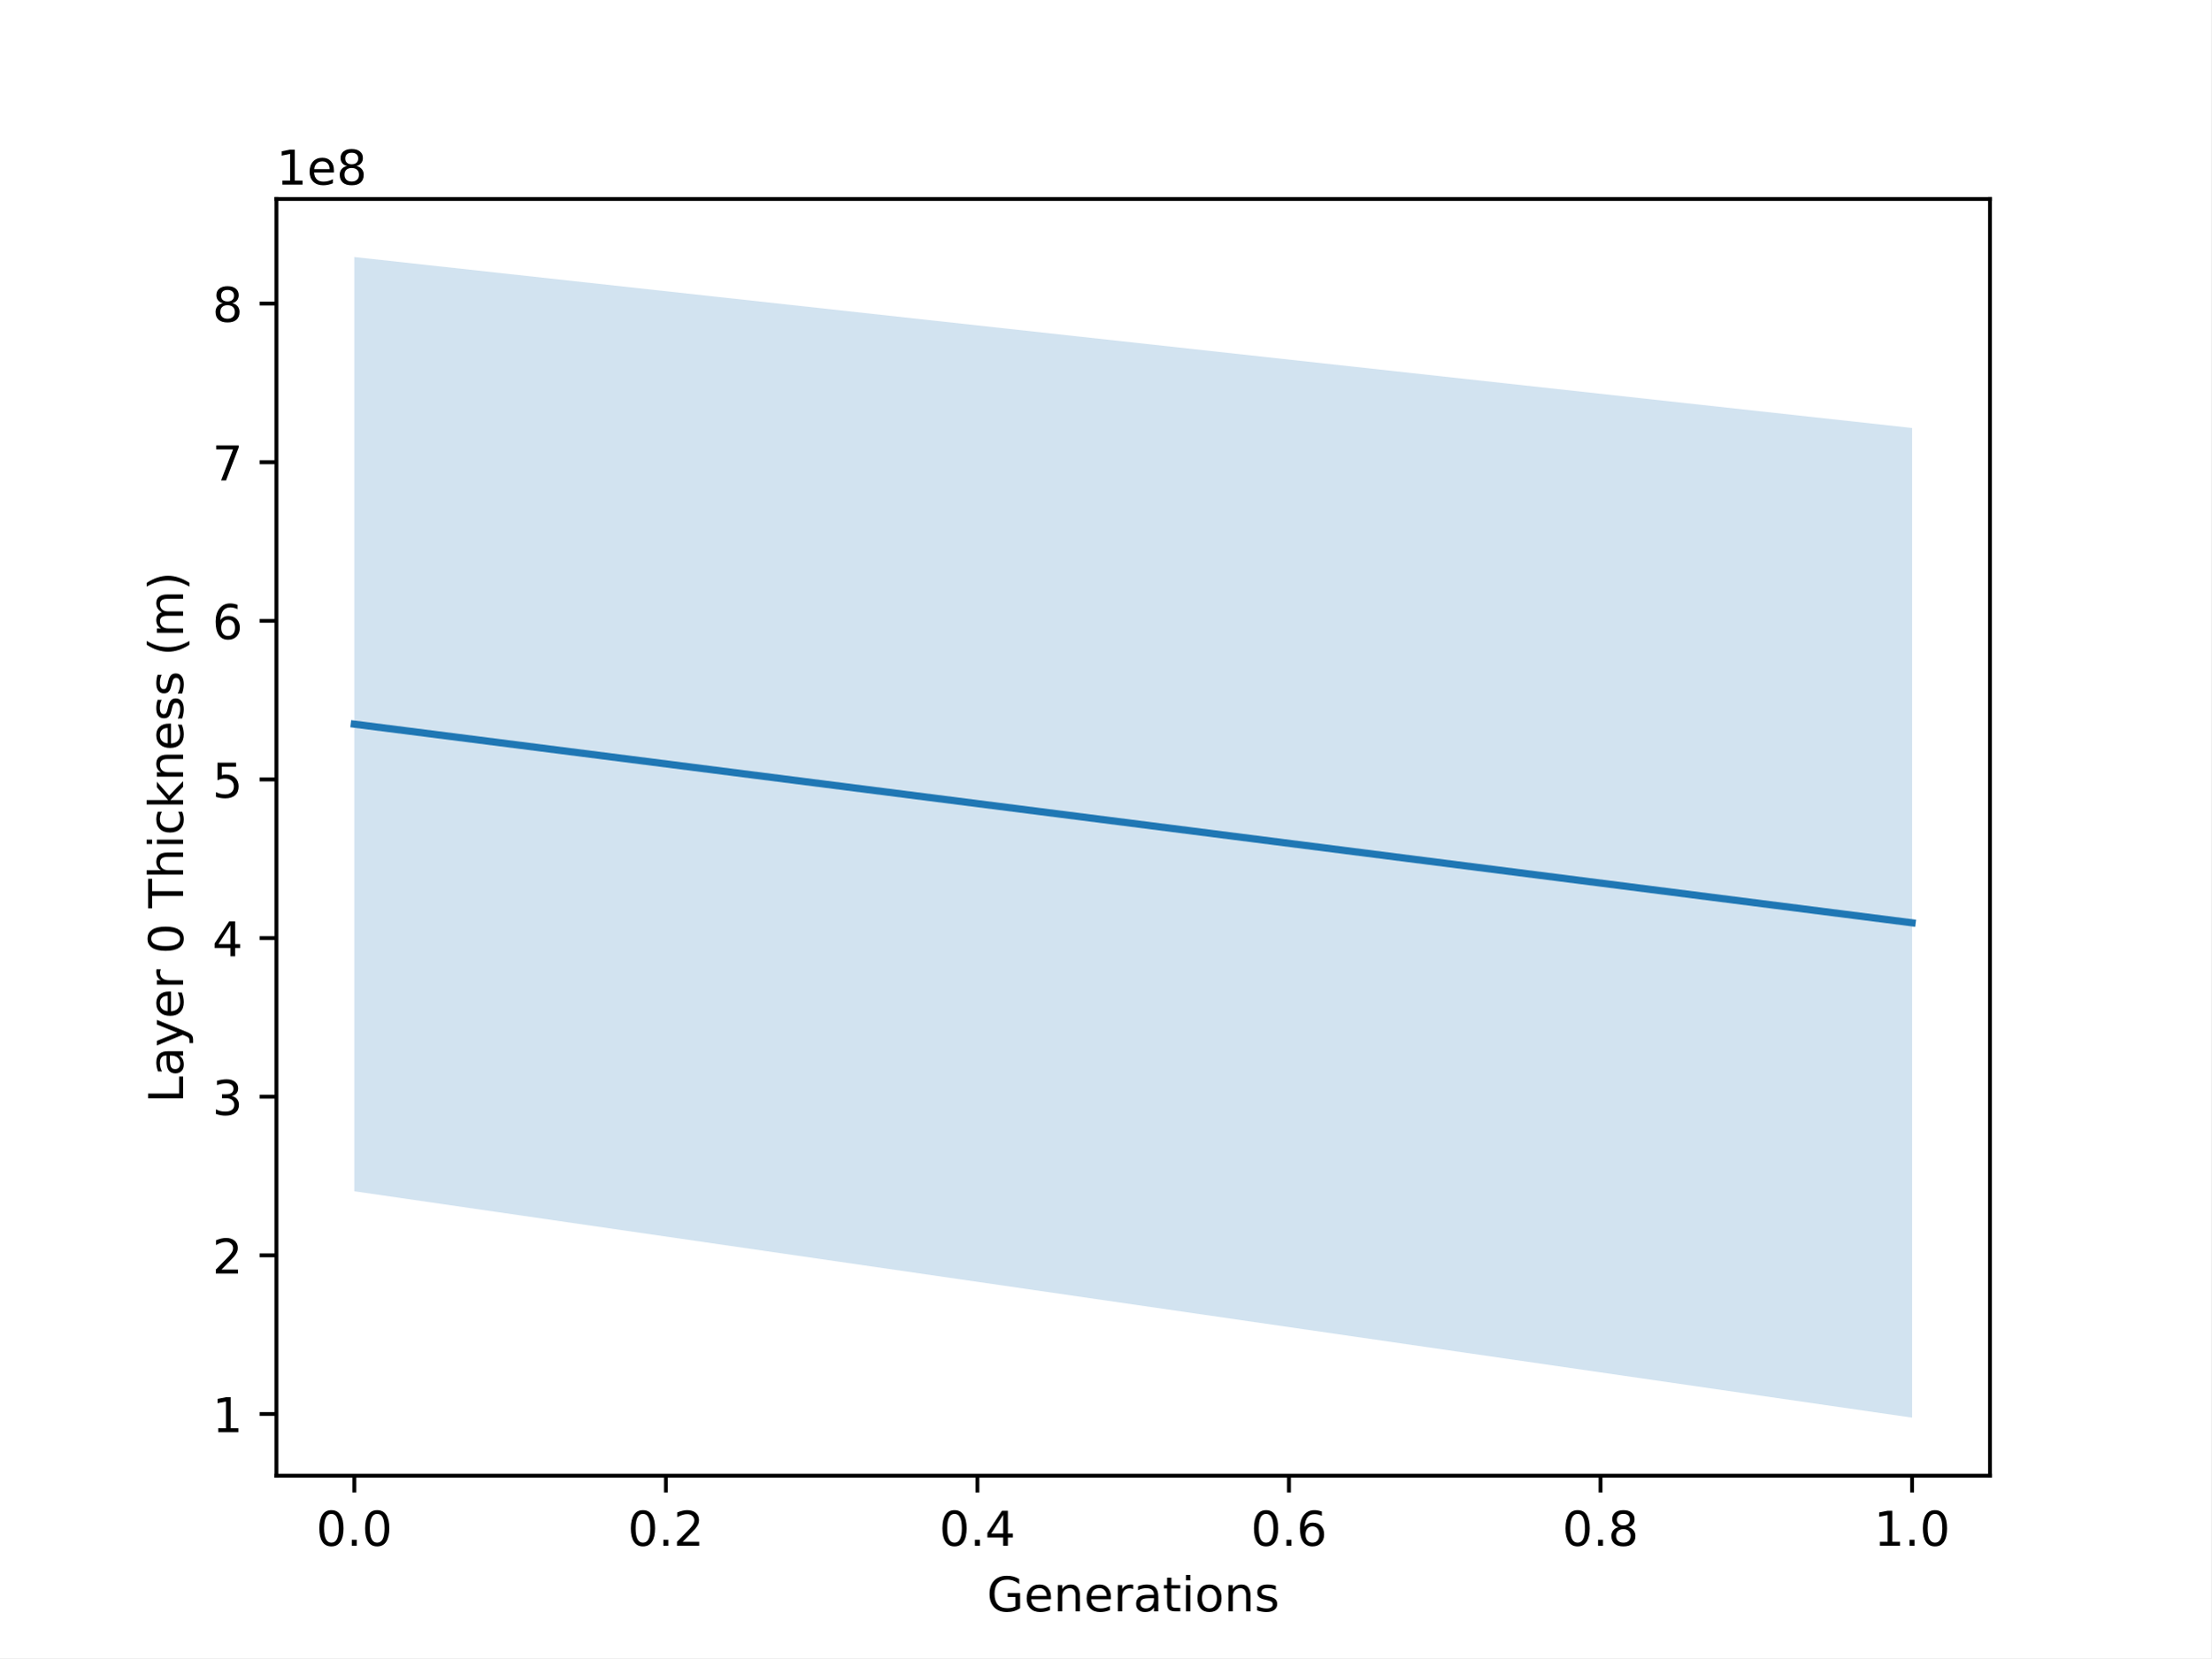
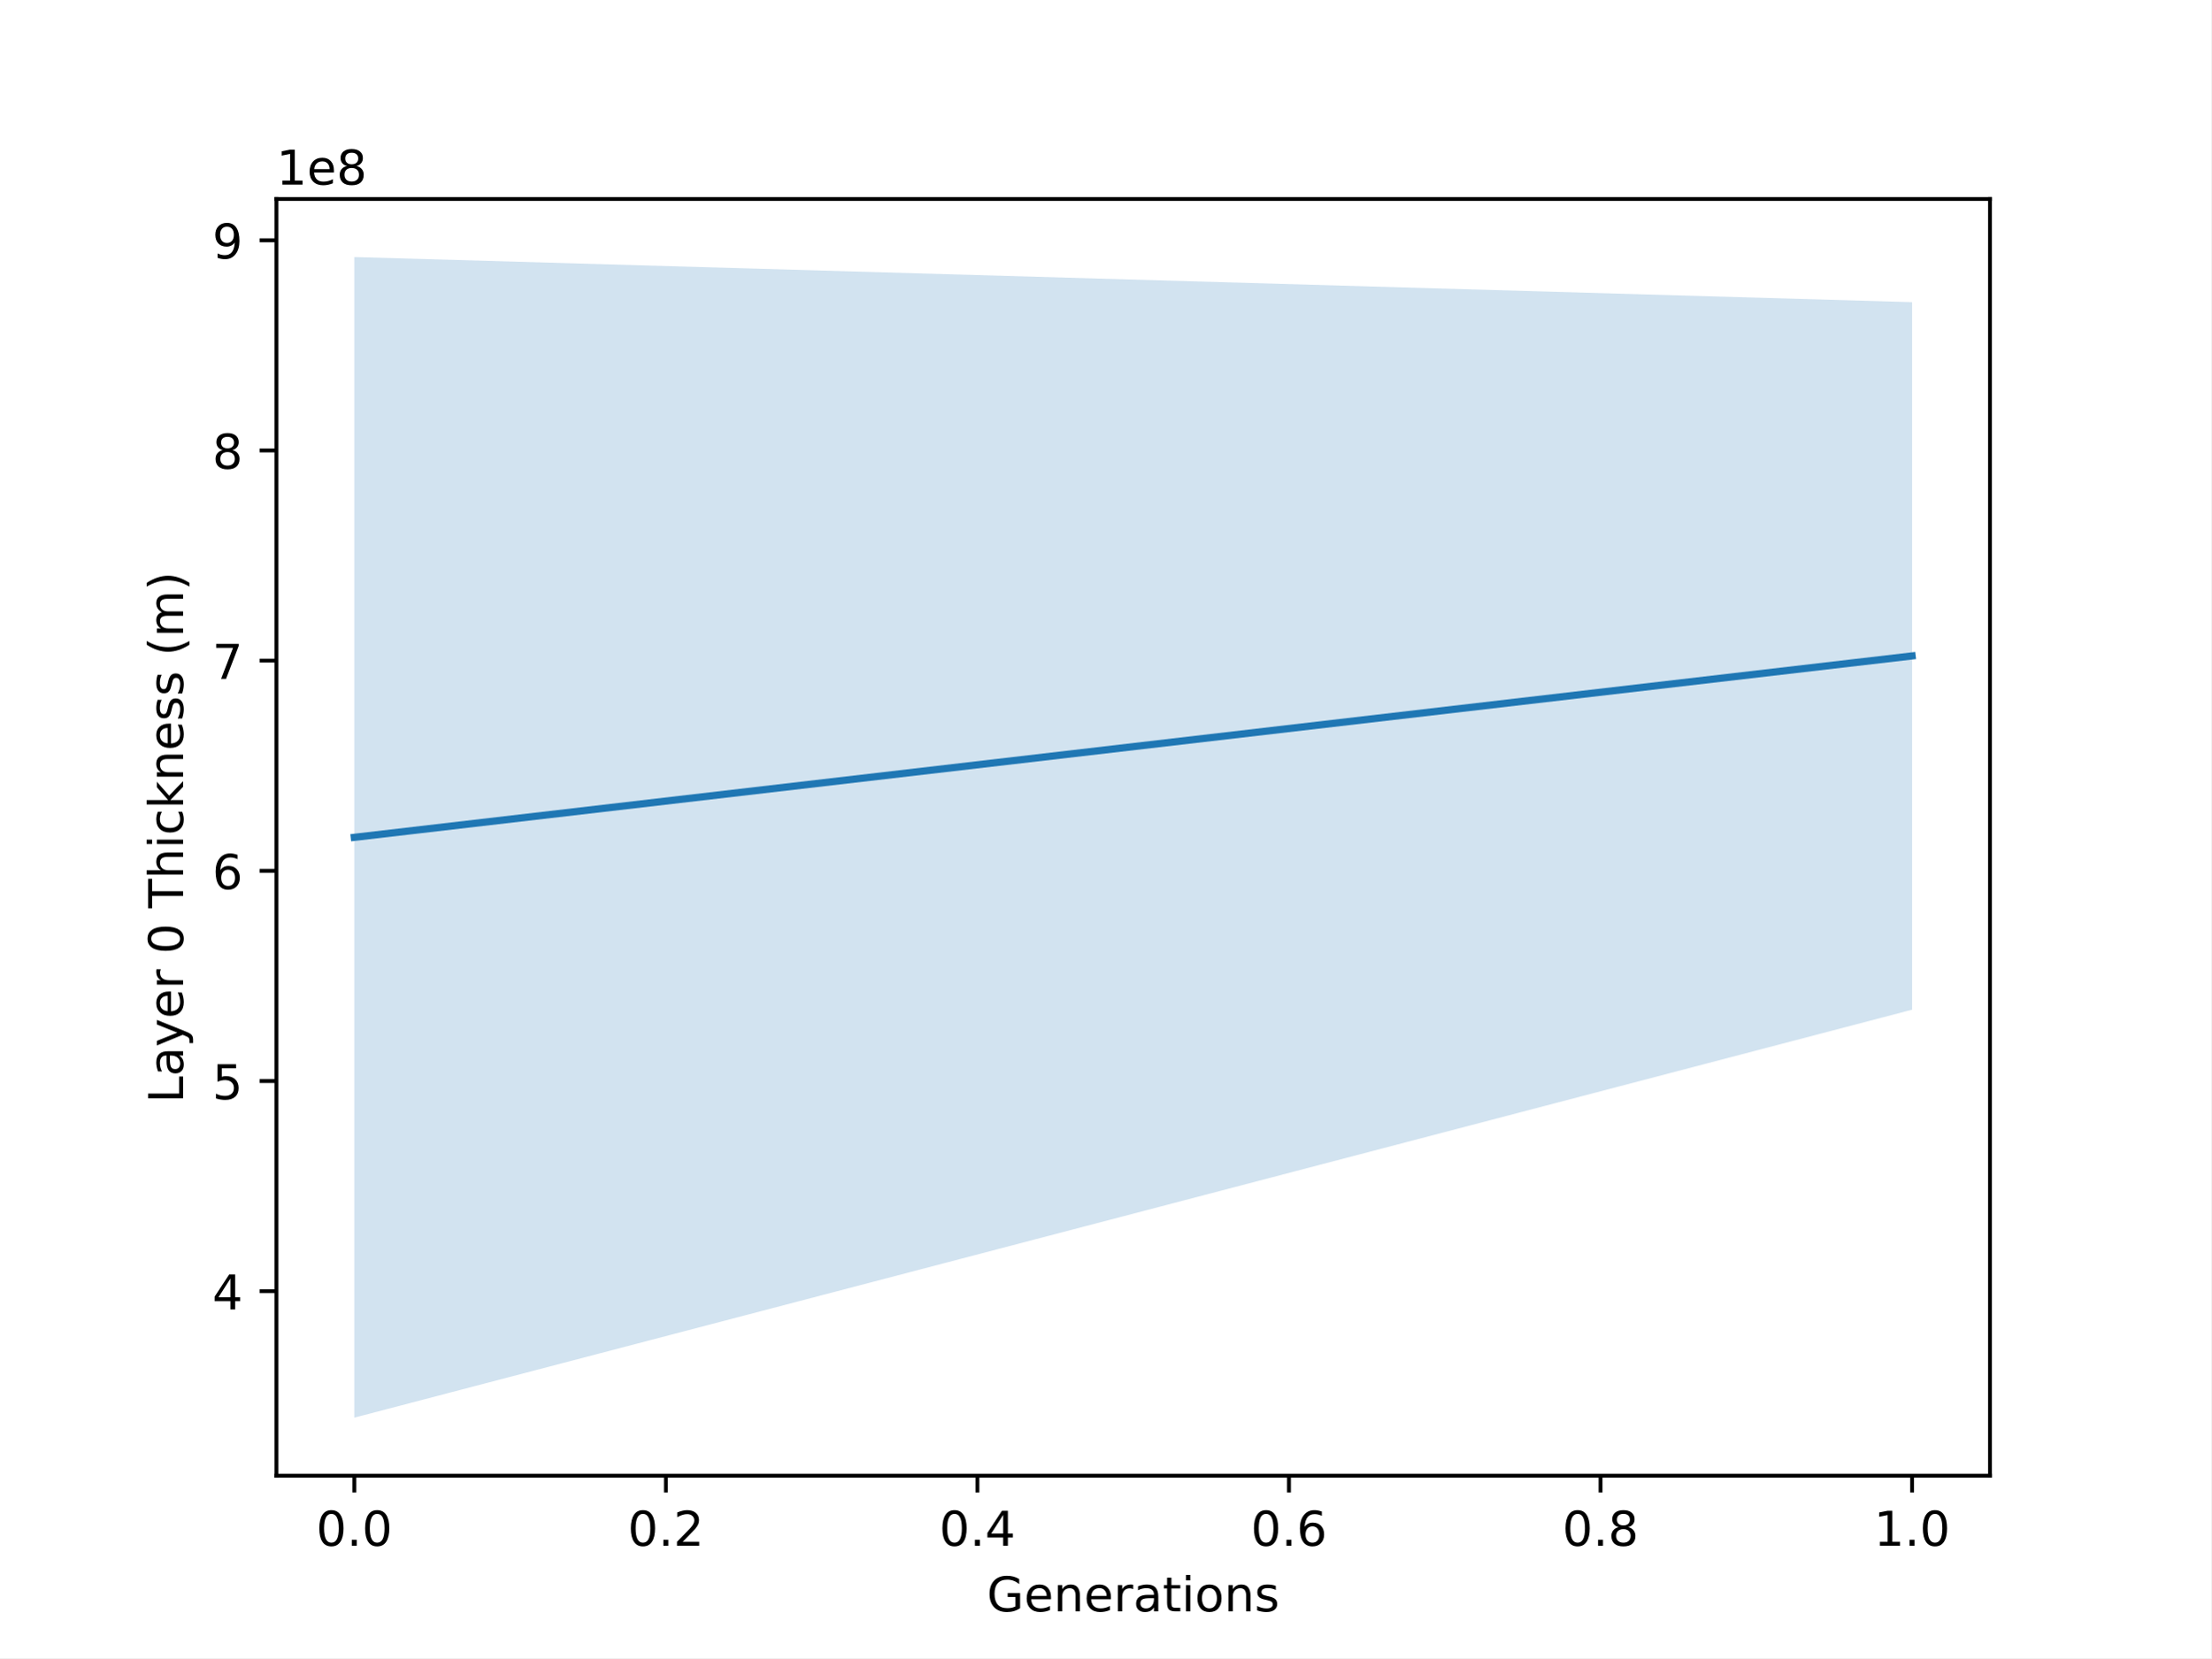
<svg xmlns="http://www.w3.org/2000/svg" xmlns:xlink="http://www.w3.org/1999/xlink" width="460.8pt" height="345.6pt" viewBox="0 0 460.8 345.6" version="1.1">
  <defs>
    <style type="text/css">*{stroke-linejoin: round; stroke-linecap: butt}</style>
  </defs>
  <g id="figure_1">
    <g id="patch_1">
      <path d="M 0 345.6  L 460.8 345.6  L 460.8 0  L 0 0  z " style="fill: #ffffff" />
    </g>
    <g id="axes_1">
      <g id="patch_2">
        <path d="M 57.6 307.584  L 414.72 307.584  L 414.72 41.472  L 57.6 41.472  z " style="fill: #ffffff" />
      </g>
      <g id="PolyCollection_1">
-         <path d="M 73.833 53.568  L 73.833 248.3  L 398.487 295.488  L 398.487 89.199  L 398.487 89.199  L 73.833 53.568  z " clip-path="url(#p567088ee14)" style="fill: #1f77b4; fill-opacity: 0.2" />
+         <path d="M 73.833 53.568  L 73.833 295.488  L 398.487 210.452  L 398.487 62.976  L 398.487 62.976  L 73.833 53.568  z " clip-path="url(#p6d85aee843)" style="fill: #1f77b4; fill-opacity: 0.2" />
      </g>
      <g id="matplotlib.axis_1">
        <g id="xtick_1">
          <g id="line2d_1">
            <defs>
-               <path id="me313d6b920" d="M 0 0  L 0 3.5  " style="stroke: #000000; stroke-width: 0.8" />
+               <path id="m1da5fcaf8e" d="M 0 0  L 0 3.5  " style="stroke: #000000; stroke-width: 0.8" />
            </defs>
            <g>
-               <use xlink:href="#me313d6b920" x="73.833" y="307.584" style="stroke: #000000; stroke-width: 0.8" />
+               <use xlink:href="#m1da5fcaf8e" x="73.833" y="307.584" style="stroke: #000000; stroke-width: 0.8" />
            </g>
          </g>
          <g id="text_1">
            <g transform="translate(65.88116 322.1824)scale(0.1 -0.1)">
              <defs>
                <path id="DejaVuSans-30" d="M 2034 4250  Q 1547 4250 1301 3770  Q 1056 3291 1056 2328  Q 1056 1369 1301 889  Q 1547 409 2034 409  Q 2525 409 2770 889  Q 3016 1369 3016 2328  Q 3016 3291 2770 3770  Q 2525 4250 2034 4250  z M 2034 4750  Q 2819 4750 3233 4129  Q 3647 3509 3647 2328  Q 3647 1150 3233 529  Q 2819 -91 2034 -91  Q 1250 -91 836 529  Q 422 1150 422 2328  Q 422 3509 836 4129  Q 1250 4750 2034 4750  z " transform="scale(0.015625)" />
                <path id="DejaVuSans-2e" d="M 684 794  L 1344 794  L 1344 0  L 684 0  L 684 794  z " transform="scale(0.015625)" />
              </defs>
              <use xlink:href="#DejaVuSans-30" />
              <use xlink:href="#DejaVuSans-2e" x="63.623" />
              <use xlink:href="#DejaVuSans-30" x="95.41" />
            </g>
          </g>
        </g>
        <g id="xtick_2">
          <g id="line2d_2">
            <g>
-               <use xlink:href="#me313d6b920" x="138.764" y="307.584" style="stroke: #000000; stroke-width: 0.8" />
+               <use xlink:href="#m1da5fcaf8e" x="138.764" y="307.584" style="stroke: #000000; stroke-width: 0.8" />
            </g>
          </g>
          <g id="text_2">
            <g transform="translate(130.8121 322.1824)scale(0.1 -0.1)">
              <defs>
                <path id="DejaVuSans-32" d="M 1228 531  L 3431 531  L 3431 0  L 469 0  L 469 531  Q 828 903 1448 1529  Q 2069 2156 2228 2338  Q 2531 2678 2651 2914  Q 2772 3150 2772 3378  Q 2772 3750 2511 3984  Q 2250 4219 1831 4219  Q 1534 4219 1204 4116  Q 875 4013 500 3803  L 500 4441  Q 881 4594 1212 4672  Q 1544 4750 1819 4750  Q 2544 4750 2975 4387  Q 3406 4025 3406 3419  Q 3406 3131 3298 2873  Q 3191 2616 2906 2266  Q 2828 2175 2409 1742  Q 1991 1309 1228 531  z " transform="scale(0.015625)" />
              </defs>
              <use xlink:href="#DejaVuSans-30" />
              <use xlink:href="#DejaVuSans-2e" x="63.623" />
              <use xlink:href="#DejaVuSans-32" x="95.41" />
            </g>
          </g>
        </g>
        <g id="xtick_3">
          <g id="line2d_3">
            <g>
-               <use xlink:href="#me313d6b920" x="203.695" y="307.584" style="stroke: #000000; stroke-width: 0.8" />
+               <use xlink:href="#m1da5fcaf8e" x="203.695" y="307.584" style="stroke: #000000; stroke-width: 0.8" />
            </g>
          </g>
          <g id="text_3">
            <g transform="translate(195.743 322.1824)scale(0.1 -0.1)">
              <defs>
                <path id="DejaVuSans-34" d="M 2419 4116  L 825 1625  L 2419 1625  L 2419 4116  z M 2253 4666  L 3047 4666  L 3047 1625  L 3713 1625  L 3713 1100  L 3047 1100  L 3047 0  L 2419 0  L 2419 1100  L 313 1100  L 313 1709  L 2253 4666  z " transform="scale(0.015625)" />
              </defs>
              <use xlink:href="#DejaVuSans-30" />
              <use xlink:href="#DejaVuSans-2e" x="63.623" />
              <use xlink:href="#DejaVuSans-34" x="95.41" />
            </g>
          </g>
        </g>
        <g id="xtick_4">
          <g id="line2d_4">
            <g>
-               <use xlink:href="#me313d6b920" x="268.625" y="307.584" style="stroke: #000000; stroke-width: 0.8" />
+               <use xlink:href="#m1da5fcaf8e" x="268.625" y="307.584" style="stroke: #000000; stroke-width: 0.8" />
            </g>
          </g>
          <g id="text_4">
            <g transform="translate(260.6739 322.1824)scale(0.1 -0.1)">
              <defs>
                <path id="DejaVuSans-36" d="M 2113 2584  Q 1688 2584 1439 2293  Q 1191 2003 1191 1497  Q 1191 994 1439 701  Q 1688 409 2113 409  Q 2538 409 2786 701  Q 3034 994 3034 1497  Q 3034 2003 2786 2293  Q 2538 2584 2113 2584  z M 3366 4563  L 3366 3988  Q 3128 4100 2886 4159  Q 2644 4219 2406 4219  Q 1781 4219 1451 3797  Q 1122 3375 1075 2522  Q 1259 2794 1537 2939  Q 1816 3084 2150 3084  Q 2853 3084 3261 2657  Q 3669 2231 3669 1497  Q 3669 778 3244 343  Q 2819 -91 2113 -91  Q 1303 -91 875 529  Q 447 1150 447 2328  Q 447 3434 972 4092  Q 1497 4750 2381 4750  Q 2619 4750 2861 4703  Q 3103 4656 3366 4563  z " transform="scale(0.015625)" />
              </defs>
              <use xlink:href="#DejaVuSans-30" />
              <use xlink:href="#DejaVuSans-2e" x="63.623" />
              <use xlink:href="#DejaVuSans-36" x="95.41" />
            </g>
          </g>
        </g>
        <g id="xtick_5">
          <g id="line2d_5">
            <g>
-               <use xlink:href="#me313d6b920" x="333.556" y="307.584" style="stroke: #000000; stroke-width: 0.8" />
+               <use xlink:href="#m1da5fcaf8e" x="333.556" y="307.584" style="stroke: #000000; stroke-width: 0.8" />
            </g>
          </g>
          <g id="text_5">
            <g transform="translate(325.6048 322.1824)scale(0.1 -0.1)">
              <defs>
                <path id="DejaVuSans-38" d="M 2034 2216  Q 1584 2216 1326 1975  Q 1069 1734 1069 1313  Q 1069 891 1326 650  Q 1584 409 2034 409  Q 2484 409 2743 651  Q 3003 894 3003 1313  Q 3003 1734 2745 1975  Q 2488 2216 2034 2216  z M 1403 2484  Q 997 2584 770 2862  Q 544 3141 544 3541  Q 544 4100 942 4425  Q 1341 4750 2034 4750  Q 2731 4750 3128 4425  Q 3525 4100 3525 3541  Q 3525 3141 3298 2862  Q 3072 2584 2669 2484  Q 3125 2378 3379 2068  Q 3634 1759 3634 1313  Q 3634 634 3220 271  Q 2806 -91 2034 -91  Q 1263 -91 848 271  Q 434 634 434 1313  Q 434 1759 690 2068  Q 947 2378 1403 2484  z M 1172 3481  Q 1172 3119 1398 2916  Q 1625 2713 2034 2713  Q 2441 2713 2670 2916  Q 2900 3119 2900 3481  Q 2900 3844 2670 4047  Q 2441 4250 2034 4250  Q 1625 4250 1398 4047  Q 1172 3844 1172 3481  z " transform="scale(0.015625)" />
              </defs>
              <use xlink:href="#DejaVuSans-30" />
              <use xlink:href="#DejaVuSans-2e" x="63.623" />
              <use xlink:href="#DejaVuSans-38" x="95.41" />
            </g>
          </g>
        </g>
        <g id="xtick_6">
          <g id="line2d_6">
            <g>
-               <use xlink:href="#me313d6b920" x="398.487" y="307.584" style="stroke: #000000; stroke-width: 0.8" />
+               <use xlink:href="#m1da5fcaf8e" x="398.487" y="307.584" style="stroke: #000000; stroke-width: 0.8" />
            </g>
          </g>
          <g id="text_6">
            <g transform="translate(390.5357 322.1824)scale(0.1 -0.1)">
              <defs>
                <path id="DejaVuSans-31" d="M 794 531  L 1825 531  L 1825 4091  L 703 3866  L 703 4441  L 1819 4666  L 2450 4666  L 2450 531  L 3481 531  L 3481 0  L 794 0  L 794 531  z " transform="scale(0.015625)" />
              </defs>
              <use xlink:href="#DejaVuSans-31" />
              <use xlink:href="#DejaVuSans-2e" x="63.623" />
              <use xlink:href="#DejaVuSans-30" x="95.41" />
            </g>
          </g>
        </g>
        <g id="text_7">
          <g transform="translate(205.6623 335.8606)scale(0.1 -0.1)">
            <defs>
              <path id="DejaVuSans-47" d="M 3809 666  L 3809 1919  L 2778 1919  L 2778 2438  L 4434 2438  L 4434 434  Q 4069 175 3628 42  Q 3188 -91 2688 -91  Q 1594 -91 976 548  Q 359 1188 359 2328  Q 359 3472 976 4111  Q 1594 4750 2688 4750  Q 3144 4750 3555 4637  Q 3966 4525 4313 4306  L 4313 3634  Q 3963 3931 3569 4081  Q 3175 4231 2741 4231  Q 1884 4231 1454 3753  Q 1025 3275 1025 2328  Q 1025 1384 1454 906  Q 1884 428 2741 428  Q 3075 428 3337 486  Q 3600 544 3809 666  z " transform="scale(0.015625)" />
              <path id="DejaVuSans-65" d="M 3597 1894  L 3597 1613  L 953 1613  Q 991 1019 1311 708  Q 1631 397 2203 397  Q 2534 397 2845 478  Q 3156 559 3463 722  L 3463 178  Q 3153 47 2828 -22  Q 2503 -91 2169 -91  Q 1331 -91 842 396  Q 353 884 353 1716  Q 353 2575 817 3079  Q 1281 3584 2069 3584  Q 2775 3584 3186 3129  Q 3597 2675 3597 1894  z M 3022 2063  Q 3016 2534 2758 2815  Q 2500 3097 2075 3097  Q 1594 3097 1305 2825  Q 1016 2553 972 2059  L 3022 2063  z " transform="scale(0.015625)" />
              <path id="DejaVuSans-6e" d="M 3513 2113  L 3513 0  L 2938 0  L 2938 2094  Q 2938 2591 2744 2837  Q 2550 3084 2163 3084  Q 1697 3084 1428 2787  Q 1159 2491 1159 1978  L 1159 0  L 581 0  L 581 3500  L 1159 3500  L 1159 2956  Q 1366 3272 1645 3428  Q 1925 3584 2291 3584  Q 2894 3584 3203 3211  Q 3513 2838 3513 2113  z " transform="scale(0.015625)" />
              <path id="DejaVuSans-72" d="M 2631 2963  Q 2534 3019 2420 3045  Q 2306 3072 2169 3072  Q 1681 3072 1420 2755  Q 1159 2438 1159 1844  L 1159 0  L 581 0  L 581 3500  L 1159 3500  L 1159 2956  Q 1341 3275 1631 3429  Q 1922 3584 2338 3584  Q 2397 3584 2469 3576  Q 2541 3569 2628 3553  L 2631 2963  z " transform="scale(0.015625)" />
              <path id="DejaVuSans-61" d="M 2194 1759  Q 1497 1759 1228 1600  Q 959 1441 959 1056  Q 959 750 1161 570  Q 1363 391 1709 391  Q 2188 391 2477 730  Q 2766 1069 2766 1631  L 2766 1759  L 2194 1759  z M 3341 1997  L 3341 0  L 2766 0  L 2766 531  Q 2569 213 2275 61  Q 1981 -91 1556 -91  Q 1019 -91 701 211  Q 384 513 384 1019  Q 384 1609 779 1909  Q 1175 2209 1959 2209  L 2766 2209  L 2766 2266  Q 2766 2663 2505 2880  Q 2244 3097 1772 3097  Q 1472 3097 1187 3025  Q 903 2953 641 2809  L 641 3341  Q 956 3463 1253 3523  Q 1550 3584 1831 3584  Q 2591 3584 2966 3190  Q 3341 2797 3341 1997  z " transform="scale(0.015625)" />
              <path id="DejaVuSans-74" d="M 1172 4494  L 1172 3500  L 2356 3500  L 2356 3053  L 1172 3053  L 1172 1153  Q 1172 725 1289 603  Q 1406 481 1766 481  L 2356 481  L 2356 0  L 1766 0  Q 1100 0 847 248  Q 594 497 594 1153  L 594 3053  L 172 3053  L 172 3500  L 594 3500  L 594 4494  L 1172 4494  z " transform="scale(0.015625)" />
              <path id="DejaVuSans-69" d="M 603 3500  L 1178 3500  L 1178 0  L 603 0  L 603 3500  z M 603 4863  L 1178 4863  L 1178 4134  L 603 4134  L 603 4863  z " transform="scale(0.015625)" />
              <path id="DejaVuSans-6f" d="M 1959 3097  Q 1497 3097 1228 2736  Q 959 2375 959 1747  Q 959 1119 1226 758  Q 1494 397 1959 397  Q 2419 397 2687 759  Q 2956 1122 2956 1747  Q 2956 2369 2687 2733  Q 2419 3097 1959 3097  z M 1959 3584  Q 2709 3584 3137 3096  Q 3566 2609 3566 1747  Q 3566 888 3137 398  Q 2709 -91 1959 -91  Q 1206 -91 779 398  Q 353 888 353 1747  Q 353 2609 779 3096  Q 1206 3584 1959 3584  z " transform="scale(0.015625)" />
              <path id="DejaVuSans-73" d="M 2834 3397  L 2834 2853  Q 2591 2978 2328 3040  Q 2066 3103 1784 3103  Q 1356 3103 1142 2972  Q 928 2841 928 2578  Q 928 2378 1081 2264  Q 1234 2150 1697 2047  L 1894 2003  Q 2506 1872 2764 1633  Q 3022 1394 3022 966  Q 3022 478 2636 193  Q 2250 -91 1575 -91  Q 1294 -91 989 -36  Q 684 19 347 128  L 347 722  Q 666 556 975 473  Q 1284 391 1588 391  Q 1994 391 2212 530  Q 2431 669 2431 922  Q 2431 1156 2273 1281  Q 2116 1406 1581 1522  L 1381 1569  Q 847 1681 609 1914  Q 372 2147 372 2553  Q 372 3047 722 3315  Q 1072 3584 1716 3584  Q 2034 3584 2315 3537  Q 2597 3491 2834 3397  z " transform="scale(0.015625)" />
            </defs>
            <use xlink:href="#DejaVuSans-47" />
            <use xlink:href="#DejaVuSans-65" x="77.49" />
            <use xlink:href="#DejaVuSans-6e" x="139.014" />
            <use xlink:href="#DejaVuSans-65" x="202.393" />
            <use xlink:href="#DejaVuSans-72" x="263.916" />
            <use xlink:href="#DejaVuSans-61" x="305.029" />
            <use xlink:href="#DejaVuSans-74" x="366.309" />
            <use xlink:href="#DejaVuSans-69" x="405.518" />
            <use xlink:href="#DejaVuSans-6f" x="433.301" />
            <use xlink:href="#DejaVuSans-6e" x="494.482" />
            <use xlink:href="#DejaVuSans-73" x="557.861" />
          </g>
        </g>
      </g>
      <g id="matplotlib.axis_2">
        <g id="ytick_1">
          <g id="line2d_7">
            <defs>
-               <path id="m25a704cc4f" d="M 0 0  L -3.5 0  " style="stroke: #000000; stroke-width: 0.8" />
+               <path id="maa671664de" d="M 0 0  L -3.5 0  " style="stroke: #000000; stroke-width: 0.8" />
            </defs>
            <g>
-               <use xlink:href="#m25a704cc4f" x="57.6" y="294.718" style="stroke: #000000; stroke-width: 0.8" />
+               <use xlink:href="#maa671664de" x="57.6" y="269.129" style="stroke: #000000; stroke-width: 0.8" />
            </g>
          </g>
          <g id="text_8">
-             <g transform="translate(44.2375 298.517)scale(0.1 -0.1)">
-               <use xlink:href="#DejaVuSans-31" />
+             <g transform="translate(44.2375 272.9278)scale(0.1 -0.1)">
+               <use xlink:href="#DejaVuSans-34" />
            </g>
          </g>
        </g>
        <g id="ytick_2">
          <g id="line2d_8">
            <g>
-               <use xlink:href="#m25a704cc4f" x="57.6" y="261.653" style="stroke: #000000; stroke-width: 0.8" />
+               <use xlink:href="#maa671664de" x="57.6" y="225.318" style="stroke: #000000; stroke-width: 0.8" />
            </g>
          </g>
          <g id="text_9">
-             <g transform="translate(44.2375 265.4526)scale(0.1 -0.1)">
-               <use xlink:href="#DejaVuSans-32" />
+             <g transform="translate(44.2375 229.1171)scale(0.1 -0.1)">
+               <defs>
+                 <path id="DejaVuSans-35" d="M 691 4666  L 3169 4666  L 3169 4134  L 1269 4134  L 1269 2991  Q 1406 3038 1543 3061  Q 1681 3084 1819 3084  Q 2600 3084 3056 2656  Q 3513 2228 3513 1497  Q 3513 744 3044 326  Q 2575 -91 1722 -91  Q 1428 -91 1123 -41  Q 819 9 494 109  L 494 744  Q 775 591 1075 516  Q 1375 441 1709 441  Q 2250 441 2565 725  Q 2881 1009 2881 1497  Q 2881 1984 2565 2268  Q 2250 2553 1709 2553  Q 1456 2553 1204 2497  Q 953 2441 691 2322  L 691 4666  z " transform="scale(0.015625)" />
+               </defs>
+               <use xlink:href="#DejaVuSans-35" />
            </g>
          </g>
        </g>
        <g id="ytick_3">
          <g id="line2d_9">
            <g>
-               <use xlink:href="#m25a704cc4f" x="57.6" y="228.589" style="stroke: #000000; stroke-width: 0.8" />
+               <use xlink:href="#maa671664de" x="57.6" y="181.507" style="stroke: #000000; stroke-width: 0.8" />
            </g>
          </g>
          <g id="text_10">
-             <g transform="translate(44.2375 232.3882)scale(0.1 -0.1)">
-               <defs>
-                 <path id="DejaVuSans-33" d="M 2597 2516  Q 3050 2419 3304 2112  Q 3559 1806 3559 1356  Q 3559 666 3084 287  Q 2609 -91 1734 -91  Q 1441 -91 1130 -33  Q 819 25 488 141  L 488 750  Q 750 597 1062 519  Q 1375 441 1716 441  Q 2309 441 2620 675  Q 2931 909 2931 1356  Q 2931 1769 2642 2001  Q 2353 2234 1838 2234  L 1294 2234  L 1294 2753  L 1863 2753  Q 2328 2753 2575 2939  Q 2822 3125 2822 3475  Q 2822 3834 2567 4026  Q 2313 4219 1838 4219  Q 1578 4219 1281 4162  Q 984 4106 628 3988  L 628 4550  Q 988 4650 1302 4700  Q 1616 4750 1894 4750  Q 2613 4750 3031 4423  Q 3450 4097 3450 3541  Q 3450 3153 3228 2886  Q 3006 2619 2597 2516  z " transform="scale(0.015625)" />
-               </defs>
-               <use xlink:href="#DejaVuSans-33" />
+             <g transform="translate(44.2375 185.3064)scale(0.1 -0.1)">
+               <use xlink:href="#DejaVuSans-36" />
            </g>
          </g>
        </g>
        <g id="ytick_4">
          <g id="line2d_10">
            <g>
-               <use xlink:href="#m25a704cc4f" x="57.6" y="195.525" style="stroke: #000000; stroke-width: 0.8" />
+               <use xlink:href="#maa671664de" x="57.6" y="137.696" style="stroke: #000000; stroke-width: 0.8" />
            </g>
          </g>
          <g id="text_11">
-             <g transform="translate(44.2375 199.3238)scale(0.1 -0.1)">
-               <use xlink:href="#DejaVuSans-34" />
+             <g transform="translate(44.2375 141.4956)scale(0.1 -0.1)">
+               <defs>
+                 <path id="DejaVuSans-37" d="M 525 4666  L 3525 4666  L 3525 4397  L 1831 0  L 1172 0  L 2766 4134  L 525 4134  L 525 4666  z " transform="scale(0.015625)" />
+               </defs>
+               <use xlink:href="#DejaVuSans-37" />
            </g>
          </g>
        </g>
        <g id="ytick_5">
          <g id="line2d_11">
            <g>
-               <use xlink:href="#m25a704cc4f" x="57.6" y="162.46" style="stroke: #000000; stroke-width: 0.8" />
+               <use xlink:href="#maa671664de" x="57.6" y="93.886" style="stroke: #000000; stroke-width: 0.8" />
            </g>
          </g>
          <g id="text_12">
-             <g transform="translate(44.2375 166.2594)scale(0.1 -0.1)">
-               <defs>
-                 <path id="DejaVuSans-35" d="M 691 4666  L 3169 4666  L 3169 4134  L 1269 4134  L 1269 2991  Q 1406 3038 1543 3061  Q 1681 3084 1819 3084  Q 2600 3084 3056 2656  Q 3513 2228 3513 1497  Q 3513 744 3044 326  Q 2575 -91 1722 -91  Q 1428 -91 1123 -41  Q 819 9 494 109  L 494 744  Q 775 591 1075 516  Q 1375 441 1709 441  Q 2250 441 2565 725  Q 2881 1009 2881 1497  Q 2881 1984 2565 2268  Q 2250 2553 1709 2553  Q 1456 2553 1204 2497  Q 953 2441 691 2322  L 691 4666  z " transform="scale(0.015625)" />
-               </defs>
-               <use xlink:href="#DejaVuSans-35" />
+             <g transform="translate(44.2375 97.68488)scale(0.1 -0.1)">
+               <use xlink:href="#DejaVuSans-38" />
            </g>
          </g>
        </g>
        <g id="ytick_6">
          <g id="line2d_12">
            <g>
-               <use xlink:href="#m25a704cc4f" x="57.6" y="129.396" style="stroke: #000000; stroke-width: 0.8" />
+               <use xlink:href="#maa671664de" x="57.6" y="50.075" style="stroke: #000000; stroke-width: 0.8" />
            </g>
          </g>
          <g id="text_13">
-             <g transform="translate(44.2375 133.195)scale(0.1 -0.1)">
-               <use xlink:href="#DejaVuSans-36" />
-             </g>
-           </g>
-         </g>
-         <g id="ytick_7">
-           <g id="line2d_13">
-             <g>
-               <use xlink:href="#m25a704cc4f" x="57.6" y="96.331" style="stroke: #000000; stroke-width: 0.8" />
-             </g>
-           </g>
-           <g id="text_14">
-             <g transform="translate(44.2375 100.1306)scale(0.1 -0.1)">
-               <defs>
-                 <path id="DejaVuSans-37" d="M 525 4666  L 3525 4666  L 3525 4397  L 1831 0  L 1172 0  L 2766 4134  L 525 4134  L 525 4666  z " transform="scale(0.015625)" />
-               </defs>
-               <use xlink:href="#DejaVuSans-37" />
-             </g>
-           </g>
-         </g>
-         <g id="ytick_8">
-           <g id="line2d_14">
-             <g>
-               <use xlink:href="#m25a704cc4f" x="57.6" y="63.267" style="stroke: #000000; stroke-width: 0.8" />
-             </g>
-           </g>
-           <g id="text_15">
-             <g transform="translate(44.2375 67.06624)scale(0.1 -0.1)">
-               <use xlink:href="#DejaVuSans-38" />
-             </g>
-           </g>
-         </g>
-         <g id="text_16">
+             <g transform="translate(44.2375 53.87415)scale(0.1 -0.1)">
+               <defs>
+                 <path id="DejaVuSans-39" d="M 703 97  L 703 672  Q 941 559 1184 500  Q 1428 441 1663 441  Q 2288 441 2617 861  Q 2947 1281 2994 2138  Q 2813 1869 2534 1725  Q 2256 1581 1919 1581  Q 1219 1581 811 2004  Q 403 2428 403 3163  Q 403 3881 828 4315  Q 1253 4750 1959 4750  Q 2769 4750 3195 4129  Q 3622 3509 3622 2328  Q 3622 1225 3098 567  Q 2575 -91 1691 -91  Q 1453 -91 1209 -44  Q 966 3 703 97  z M 1959 2075  Q 2384 2075 2632 2365  Q 2881 2656 2881 3163  Q 2881 3666 2632 3958  Q 2384 4250 1959 4250  Q 1534 4250 1286 3958  Q 1038 3666 1038 3163  Q 1038 2656 1286 2365  Q 1534 2075 1959 2075  z " transform="scale(0.015625)" />
+               </defs>
+               <use xlink:href="#DejaVuSans-39" />
+             </g>
+           </g>
+         </g>
+         <g id="text_14">
          <g transform="translate(38.15781 229.9007)rotate(-90)scale(0.1 -0.1)">
            <defs>
              <path id="DejaVuSans-4c" d="M 628 4666  L 1259 4666  L 1259 531  L 3531 531  L 3531 0  L 628 0  L 628 4666  z " transform="scale(0.015625)" />
              <path id="DejaVuSans-79" d="M 2059 -325  Q 1816 -950 1584 -1140  Q 1353 -1331 966 -1331  L 506 -1331  L 506 -850  L 844 -850  Q 1081 -850 1212 -737  Q 1344 -625 1503 -206  L 1606 56  L 191 3500  L 800 3500  L 1894 763  L 2988 3500  L 3597 3500  L 2059 -325  z " transform="scale(0.015625)" />
              <path id="DejaVuSans-20" transform="scale(0.015625)" />
              <path id="DejaVuSans-54" d="M -19 4666  L 3928 4666  L 3928 4134  L 2272 4134  L 2272 0  L 1638 0  L 1638 4134  L -19 4134  L -19 4666  z " transform="scale(0.015625)" />
              <path id="DejaVuSans-68" d="M 3513 2113  L 3513 0  L 2938 0  L 2938 2094  Q 2938 2591 2744 2837  Q 2550 3084 2163 3084  Q 1697 3084 1428 2787  Q 1159 2491 1159 1978  L 1159 0  L 581 0  L 581 4863  L 1159 4863  L 1159 2956  Q 1366 3272 1645 3428  Q 1925 3584 2291 3584  Q 2894 3584 3203 3211  Q 3513 2838 3513 2113  z " transform="scale(0.015625)" />
              <path id="DejaVuSans-63" d="M 3122 3366  L 3122 2828  Q 2878 2963 2633 3030  Q 2388 3097 2138 3097  Q 1578 3097 1268 2742  Q 959 2388 959 1747  Q 959 1106 1268 751  Q 1578 397 2138 397  Q 2388 397 2633 464  Q 2878 531 3122 666  L 3122 134  Q 2881 22 2623 -34  Q 2366 -91 2075 -91  Q 1284 -91 818 406  Q 353 903 353 1747  Q 353 2603 823 3093  Q 1294 3584 2113 3584  Q 2378 3584 2631 3529  Q 2884 3475 3122 3366  z " transform="scale(0.015625)" />
              <path id="DejaVuSans-6b" d="M 581 4863  L 1159 4863  L 1159 1991  L 2875 3500  L 3609 3500  L 1753 1863  L 3688 0  L 2938 0  L 1159 1709  L 1159 0  L 581 0  L 581 4863  z " transform="scale(0.015625)" />
              <path id="DejaVuSans-28" d="M 1984 4856  Q 1566 4138 1362 3434  Q 1159 2731 1159 2009  Q 1159 1288 1364 580  Q 1569 -128 1984 -844  L 1484 -844  Q 1016 -109 783 600  Q 550 1309 550 2009  Q 550 2706 781 3412  Q 1013 4119 1484 4856  L 1984 4856  z " transform="scale(0.015625)" />
              <path id="DejaVuSans-6d" d="M 3328 2828  Q 3544 3216 3844 3400  Q 4144 3584 4550 3584  Q 5097 3584 5394 3201  Q 5691 2819 5691 2113  L 5691 0  L 5113 0  L 5113 2094  Q 5113 2597 4934 2840  Q 4756 3084 4391 3084  Q 3944 3084 3684 2787  Q 3425 2491 3425 1978  L 3425 0  L 2847 0  L 2847 2094  Q 2847 2600 2669 2842  Q 2491 3084 2119 3084  Q 1678 3084 1418 2786  Q 1159 2488 1159 1978  L 1159 0  L 581 0  L 581 3500  L 1159 3500  L 1159 2956  Q 1356 3278 1631 3431  Q 1906 3584 2284 3584  Q 2666 3584 2933 3390  Q 3200 3197 3328 2828  z " transform="scale(0.015625)" />
              <path id="DejaVuSans-29" d="M 513 4856  L 1013 4856  Q 1481 4119 1714 3412  Q 1947 2706 1947 2009  Q 1947 1309 1714 600  Q 1481 -109 1013 -844  L 513 -844  Q 928 -128 1133 580  Q 1338 1288 1338 2009  Q 1338 2731 1133 3434  Q 928 4138 513 4856  z " transform="scale(0.015625)" />
            </defs>
            <use xlink:href="#DejaVuSans-4c" />
            <use xlink:href="#DejaVuSans-61" x="55.713" />
            <use xlink:href="#DejaVuSans-79" x="116.992" />
            <use xlink:href="#DejaVuSans-65" x="176.172" />
            <use xlink:href="#DejaVuSans-72" x="237.695" />
            <use xlink:href="#DejaVuSans-20" x="278.809" />
            <use xlink:href="#DejaVuSans-30" x="310.596" />
            <use xlink:href="#DejaVuSans-20" x="374.219" />
            <use xlink:href="#DejaVuSans-54" x="406.006" />
            <use xlink:href="#DejaVuSans-68" x="467.09" />
            <use xlink:href="#DejaVuSans-69" x="530.469" />
            <use xlink:href="#DejaVuSans-63" x="558.252" />
            <use xlink:href="#DejaVuSans-6b" x="613.232" />
            <use xlink:href="#DejaVuSans-6e" x="671.143" />
            <use xlink:href="#DejaVuSans-65" x="734.521" />
            <use xlink:href="#DejaVuSans-73" x="796.045" />
            <use xlink:href="#DejaVuSans-73" x="848.145" />
            <use xlink:href="#DejaVuSans-20" x="900.244" />
            <use xlink:href="#DejaVuSans-28" x="932.031" />
            <use xlink:href="#DejaVuSans-6d" x="971.045" />
            <use xlink:href="#DejaVuSans-29" x="1068.457" />
          </g>
        </g>
-         <g id="text_17">
+         <g id="text_15">
          <g transform="translate(57.6 38.472)scale(0.1 -0.1)">
            <use xlink:href="#DejaVuSans-31" />
            <use xlink:href="#DejaVuSans-65" x="63.623" />
            <use xlink:href="#DejaVuSans-38" x="125.146" />
          </g>
        </g>
      </g>
-       <g id="line2d_15">
-         <path d="M 73.833 150.934  L 398.487 192.343  " clip-path="url(#p567088ee14)" style="fill: none; stroke: #1f77b4; stroke-width: 1.5; stroke-linecap: square" />
+       <g id="line2d_13">
+         <path d="M 73.833 174.528  L 398.487 136.714  " clip-path="url(#p6d85aee843)" style="fill: none; stroke: #1f77b4; stroke-width: 1.5; stroke-linecap: square" />
      </g>
      <g id="patch_3">
        <path d="M 57.6 307.584  L 57.6 41.472  " style="fill: none; stroke: #000000; stroke-width: 0.8; stroke-linejoin: miter; stroke-linecap: square" />
      </g>
      <g id="patch_4">
        <path d="M 414.72 307.584  L 414.72 41.472  " style="fill: none; stroke: #000000; stroke-width: 0.8; stroke-linejoin: miter; stroke-linecap: square" />
      </g>
      <g id="patch_5">
        <path d="M 57.6 307.584  L 414.72 307.584  " style="fill: none; stroke: #000000; stroke-width: 0.8; stroke-linejoin: miter; stroke-linecap: square" />
      </g>
      <g id="patch_6">
        <path d="M 57.6 41.472  L 414.72 41.472  " style="fill: none; stroke: #000000; stroke-width: 0.8; stroke-linejoin: miter; stroke-linecap: square" />
      </g>
    </g>
  </g>
  <defs>
-     <clipPath id="p567088ee14">
+     <clipPath id="p6d85aee843">
      <rect x="57.6" y="41.472" width="357.12" height="266.112" />
    </clipPath>
  </defs>
</svg>
